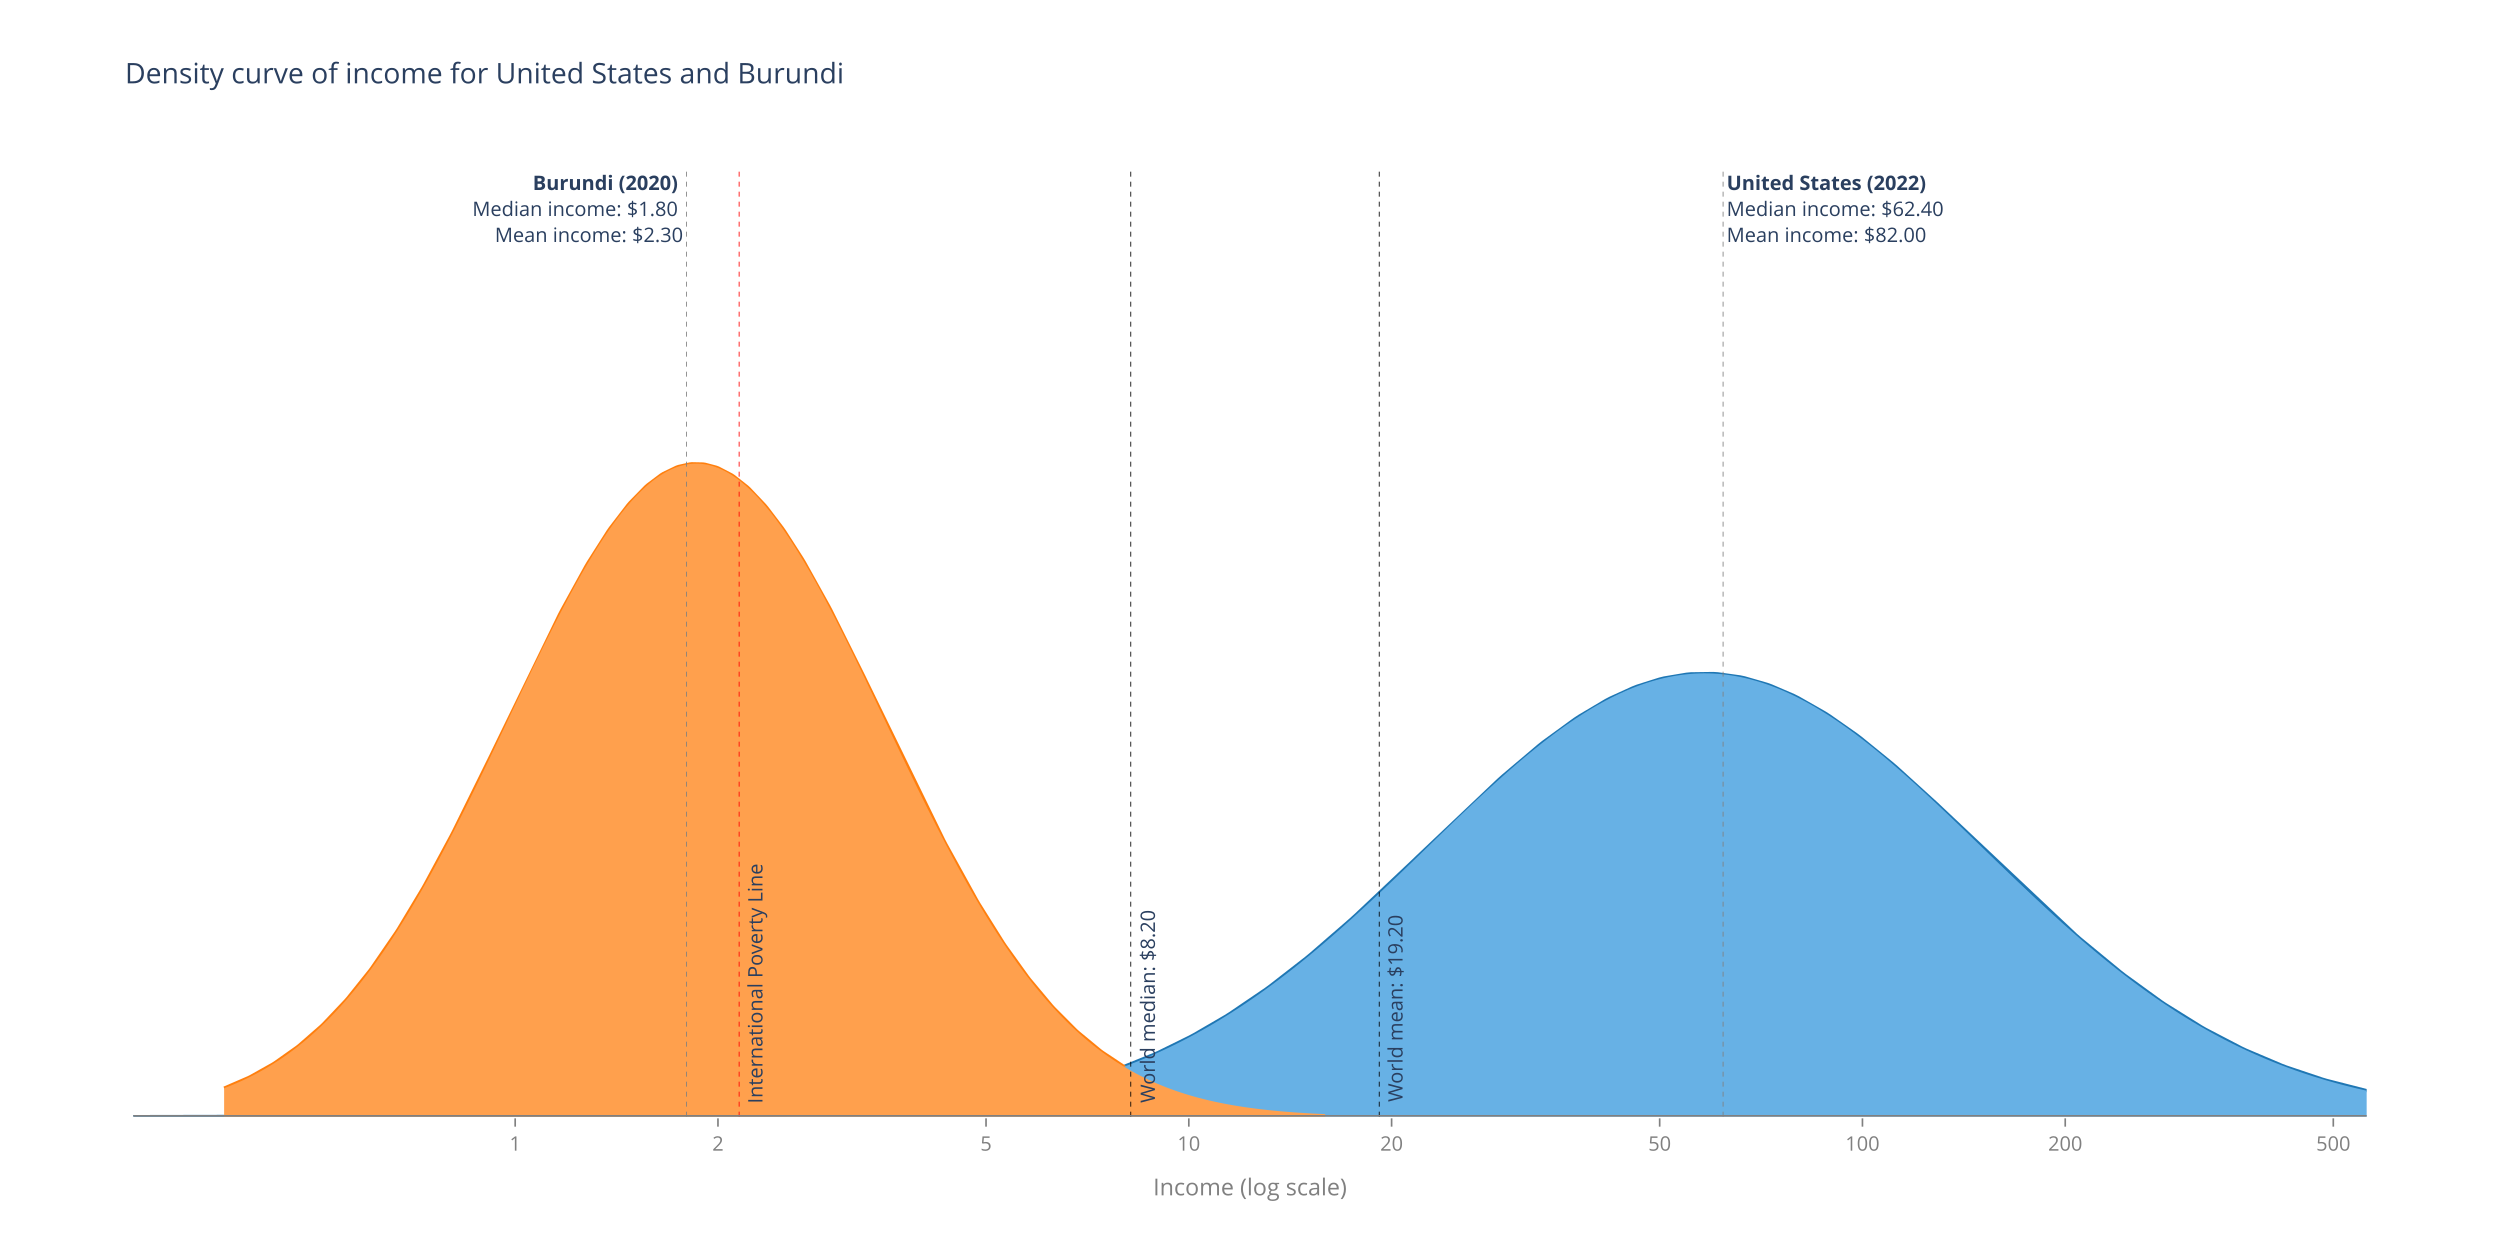
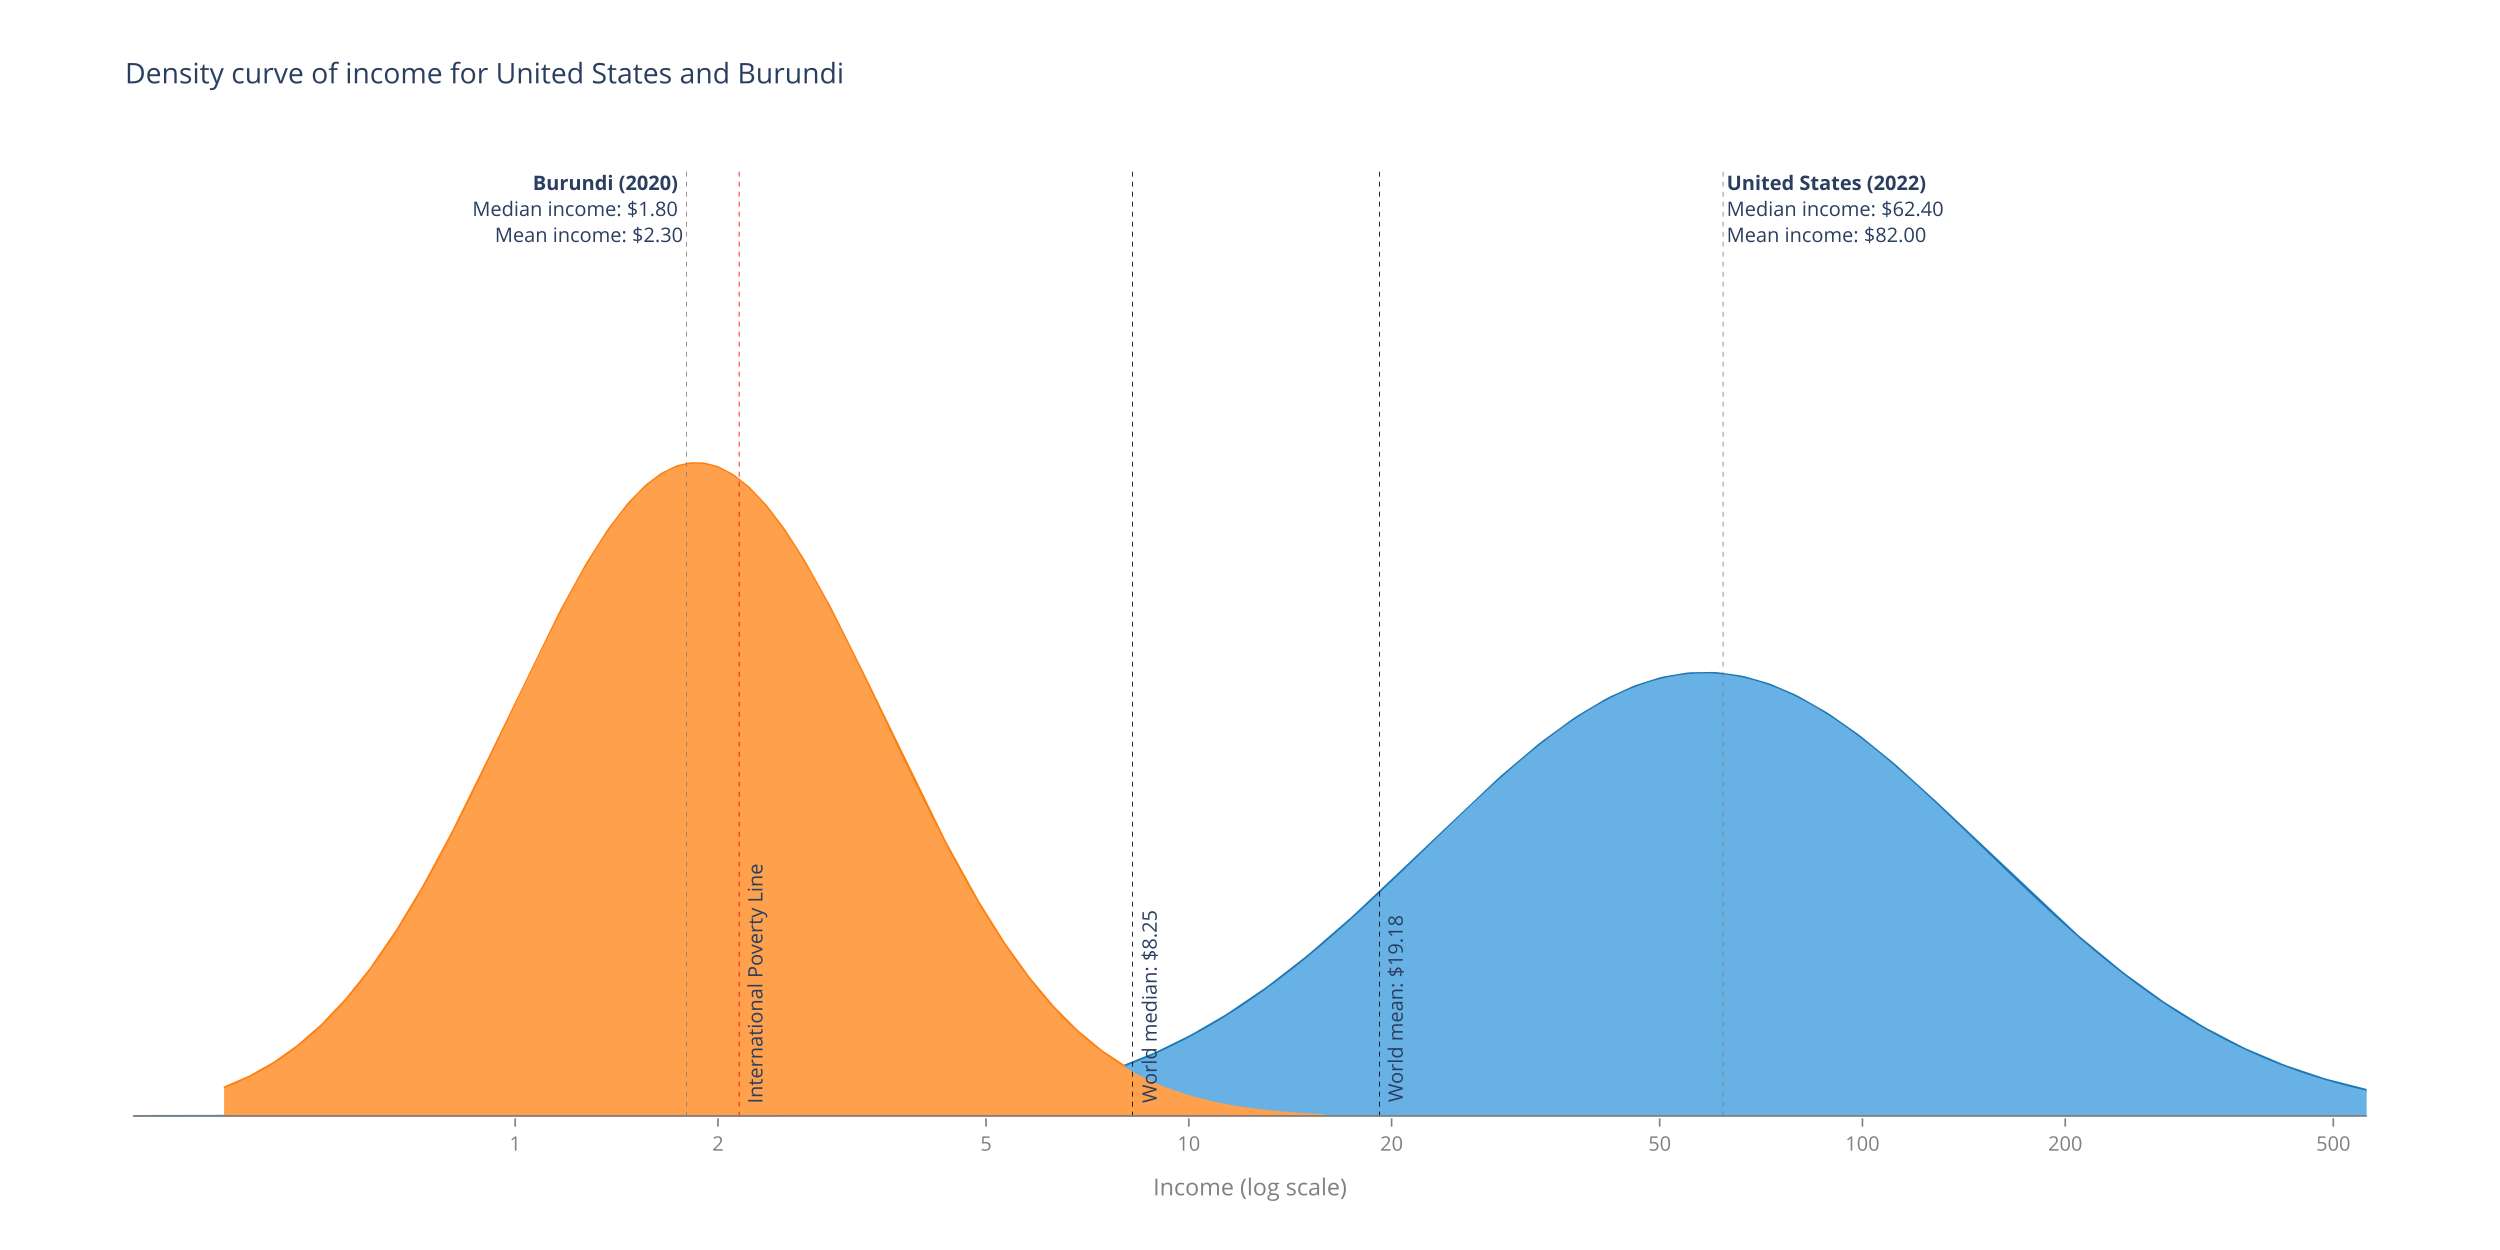
<svg xmlns="http://www.w3.org/2000/svg" class="main-svg" width="1500" height="750" style="" viewBox="0 0 1500 750">
  <rect x="0" y="0" width="1500" height="750" style="fill: rgb(255, 255, 255); fill-opacity: 1;" />
-   <defs id="defs-93bbad">
+   <defs id="defs-476a7b">
    <g class="clips">
-       <clipPath id="clip93bbadxyplot" class="plotclip">
+       <clipPath id="clip476a7bxyplot" class="plotclip">
        <rect width="1340" height="570" />
      </clipPath>
-       <clipPath class="axesclip" id="clip93bbadx">
+       <clipPath class="axesclip" id="clip476a7bx">
        <rect x="80" y="0" width="1340" height="750" />
      </clipPath>
-       <clipPath class="axesclip" id="clip93bbady">
+       <clipPath class="axesclip" id="clip476a7by">
        <rect x="0" y="100" width="1500" height="570" />
      </clipPath>
-       <clipPath class="axesclip" id="clip93bbadxy">
+       <clipPath class="axesclip" id="clip476a7bxy">
        <rect x="80" y="100" width="1340" height="570" />
      </clipPath>
    </g>
    <g class="gradients" />
    <g class="patterns" />
  </defs>
  <g class="bglayer">
    <rect class="bg" x="80" y="100" width="1340" height="570" style="fill: rgb(0, 0, 0); fill-opacity: 0; stroke-width: 0;" />
  </g>
  <g class="layer-below">
    <g class="imagelayer" />
    <g class="shapelayer" />
  </g>
  <g class="cartesianlayer">
    <g class="subplot xy">
      <g class="layer-subplot">
        <g class="shapelayer" />
        <g class="imagelayer" />
      </g>
      <g class="minor-gridlayer">
        <g class="x" />
        <g class="y" />
      </g>
      <g class="gridlayer">
        <g class="x">
          <path class="xgrid crisp" transform="translate(309.11,0)" d="M0,100v570" style="stroke: rgb(255, 255, 255); stroke-opacity: 1; stroke-width: 1px;" />
          <path class="xgrid crisp" transform="translate(430.78,0)" d="M0,100v570" style="stroke: rgb(255, 255, 255); stroke-opacity: 1; stroke-width: 1px;" />
          <path class="xgrid crisp" transform="translate(591.62,0)" d="M0,100v570" style="stroke: rgb(255, 255, 255); stroke-opacity: 1; stroke-width: 1px;" />
          <path class="xgrid crisp" transform="translate(713.29,0)" d="M0,100v570" style="stroke: rgb(255, 255, 255); stroke-opacity: 1; stroke-width: 1px;" />
          <path class="xgrid crisp" transform="translate(834.96,0)" d="M0,100v570" style="stroke: rgb(255, 255, 255); stroke-opacity: 1; stroke-width: 1px;" />
          <path class="xgrid crisp" transform="translate(995.8,0)" d="M0,100v570" style="stroke: rgb(255, 255, 255); stroke-opacity: 1; stroke-width: 1px;" />
          <path class="xgrid crisp" transform="translate(1117.47,0)" d="M0,100v570" style="stroke: rgb(255, 255, 255); stroke-opacity: 1; stroke-width: 1px;" />
          <path class="xgrid crisp" transform="translate(1239.14,0)" d="M0,100v570" style="stroke: rgb(255, 255, 255); stroke-opacity: 1; stroke-width: 1px;" />
          <path class="xgrid crisp" transform="translate(1399.98,0)" d="M0,100v570" style="stroke: rgb(255, 255, 255); stroke-opacity: 1; stroke-width: 1px;" />
        </g>
        <g class="y" />
      </g>
      <g class="zerolinelayer" />
      <g class="layer-between">
        <g class="shapelayer" />
        <g class="imagelayer" />
      </g>
      <path class="xlines-below" />
      <path class="ylines-below" />
      <g class="overlines-below" />
      <g class="xaxislayer-below" />
      <g class="yaxislayer-below" />
      <g class="overaxes-below" />
      <g class="overplot">
-         <g class="xy" transform="translate(80,100)" clip-path="url(#clip93bbadxyplot)">
+         <g class="xy" transform="translate(80,100)" clip-path="url(#clip476a7bxyplot)">
          <g class="scatterlayer mlayer">
-             <g class="trace scatter trace3a36ff" style="stroke-miterlimit: 2; opacity: 1;">
+             <g class="trace scatter trace853411" style="stroke-miterlimit: 2; opacity: 1;">
              <g class="fills" />
              <g class="errorbars" />
              <g class="lines">
                <path class="js-line" d="M0,570L370.58,569.26L373.27,569.22L429.66,567.66L432.34,567.55L475.31,564.78L478,564.53L510.22,560.81L512.91,560.42L539.76,555.67L542.44,555.1L563.93,549.87L566.61,549.12L588.1,542.31L590.78,541.35L612.26,532.71L614.95,531.5L633.75,522.25L636.43,520.81L655.23,509.88L657.92,508.19L679.4,493.61L682.08,491.65L703.57,474.96L706.25,472.75L730.42,451.8L733.11,449.36L768.02,416.43L770.7,413.84L819.04,368.04L821.72,365.64L843.21,347.46L845.89,345.33L864.69,331.64L867.37,329.87L883.49,320.31L886.17,318.91L899.6,312.79L902.28,311.75L915.71,307.5L918.4,306.84L931.82,304.59L934.51,304.34L947.94,304.14L950.62,304.31L964.05,306.17L966.73,306.74L980.16,310.61L982.85,311.58L996.27,317.35L998.96,318.69L1015.07,327.87L1017.76,329.59L1033.87,340.88L1036.55,342.92L1055.35,358.22L1058.04,360.54L1082.2,382.48L1084.89,385.02L1165.45,460.95L1168.14,463.29L1192.3,483.19L1194.99,485.27L1216.47,500.85L1219.16,502.66L1240.64,516.06L1243.33,517.6L1264.81,528.8L1267.5,530.07L1288.98,539.18L1291.66,540.2L1313.15,547.43L1315.83,548.23L1340,554.42" style="vector-effect: none; fill: none; stroke: rgb(31, 119, 180); stroke-opacity: 1; stroke-width: 2px; opacity: 1;" />
              </g>
              <g class="points" />
              <g class="text" />
            </g>
-             <g class="trace scatter trace9b4021" style="stroke-miterlimit: 2; opacity: 1;">
+             <g class="trace scatter trace7009c1" style="stroke-miterlimit: 2; opacity: 1;">
              <g class="fills" />
              <g class="errorbars" />
              <g class="lines">
                <path class="js-line" d="M54.47,552.91L69.03,546.62L70.35,545.96L83.59,538.53L84.92,537.69L98.16,528.33L99.48,527.29L112.72,515.73L114.04,514.46L127.28,500.49L128.61,498.97L141.85,482.43L143.17,480.64L157.73,459.44L159.06,457.37L173.62,433.13L174.94,430.8L190.83,401.32L192.16,398.75L214.66,353.16L215.99,350.4L255.7,268.78L257.03,266.24L271.59,239.78L272.92,237.53L284.83,218.81L286.15,216.91L296.75,203.12L298.07,201.58L307.34,192.11L308.66,190.95L316.6,184.99L317.93,184.17L325.87,180.35L327.2,179.9L333.82,178.43L335.14,178.29L341.76,178.43L343.08,178.61L349.7,180.35L351.03,180.85L358.97,184.98L360.29,185.85L368.24,192.11L369.56,193.32L378.83,203.11L380.15,204.69L389.42,216.9L390.74,218.8L401.34,235.31L402.66,237.52L417.22,263.7L418.55,266.22L438.41,306.06L439.73,308.81L486.07,403.86L487.39,406.4L505.93,439.99L507.25,442.24L521.81,465.49L523.14,467.47L536.38,485.92L537.7,487.63L550.94,503.46L552.26,504.91L565.5,518.21L566.83,519.41L580.07,530.35L581.39,531.33L594.63,540.14L595.95,540.92L610.52,548.5L611.84,549.1L626.4,554.82L627.73,555.26L643.62,559.81L644.94,560.13L663.47,563.76L664.8,563.96L687.3,566.67L688.63,566.79L715.11,568.49" style="vector-effect: none; fill: none; stroke: rgb(255, 127, 14); stroke-opacity: 1; stroke-width: 2px; opacity: 1;" />
              </g>
              <g class="points" />
              <g class="text" />
            </g>
-             <g class="trace scatter trace528611" style="stroke-miterlimit: 2;">
+             <g class="trace scatter trace652472" style="stroke-miterlimit: 2;">
              <g class="fills">
                <g>
                  <path class="js-fill" d="M1340,570L0,570L0,570L2.69,570L5.37,570L8.06,570L10.74,570L13.43,570L16.11,570L18.8,570L21.48,570L24.17,570L26.85,570L29.54,570L32.22,570L34.91,570L37.6,570L40.28,570L42.97,570L45.65,570L48.34,570L51.02,570L53.71,570L56.39,570L59.08,570L61.76,570L64.45,570L67.13,570L69.82,570L72.51,570L75.19,570L77.88,570L80.56,570L83.25,570L85.93,570L88.62,570L91.3,570L93.99,570L96.67,570L99.36,570L102.04,570L104.73,570L107.41,570L110.1,570L112.79,570L115.47,570L118.16,570L120.84,570L123.53,570L126.21,570L128.9,570L131.58,570L134.27,570L136.95,570L139.64,570L142.32,570L145.01,570L147.7,570L150.38,570L153.07,570L155.75,570L158.44,570L161.12,570L163.81,570L166.49,569.99L169.18,569.99L171.86,569.99L174.55,569.99L177.23,569.99L179.92,569.99L182.61,569.99L185.29,569.99L187.98,569.99L190.66,569.99L193.35,569.99L196.03,569.99L198.72,569.99L201.4,569.99L204.09,569.99L206.77,569.98L209.46,569.98L212.14,569.98L214.83,569.98L217.52,569.98L220.2,569.98L222.89,569.98L225.57,569.97L228.26,569.97L230.94,569.97L233.63,569.97L236.31,569.97L239,569.96L241.68,569.96L244.37,569.96L247.05,569.96L249.74,569.95L252.42,569.95L255.11,569.95L257.8,569.94L260.48,569.94L263.17,569.93L265.85,569.93L268.54,569.93L271.22,569.92L273.91,569.91L276.59,569.91L279.28,569.9L281.96,569.9L284.65,569.89L287.33,569.88L290.02,569.88L292.71,569.87L295.39,569.86L298.08,569.85L300.76,569.84L303.45,569.83L306.13,569.82L308.82,569.81L311.5,569.79L314.19,569.78L316.87,569.77L319.56,569.75L322.24,569.74L324.93,569.72L327.62,569.71L330.3,569.69L332.99,569.67L335.67,569.65L338.36,569.63L341.04,569.6L343.73,569.58L346.41,569.56L349.1,569.53L351.78,569.5L354.47,569.47L357.15,569.44L359.84,569.41L362.53,569.38L365.21,569.34L367.9,569.3L370.58,569.26L373.27,569.22L375.95,569.18L378.64,569.13L381.32,569.08L384.01,569.03L386.69,568.98L389.38,568.92L392.06,568.86L394.75,568.8L397.43,568.74L400.12,568.67L402.81,568.6L405.49,568.52L408.18,568.44L410.86,568.36L413.55,568.27L416.23,568.18L418.92,568.09L421.6,567.99L424.29,567.89L426.97,567.78L429.66,567.66L432.34,567.55L435.03,567.42L437.72,567.29L440.4,567.16L443.09,567.02L445.77,566.87L448.46,566.72L451.14,566.56L453.83,566.39L456.51,566.22L459.2,566.03L461.88,565.84L464.57,565.65L467.25,565.44L469.94,565.23L472.63,565.01L475.31,564.78L478,564.53L480.68,564.28L483.37,564.02L486.05,563.75L488.74,563.47L491.42,563.18L494.11,562.88L496.79,562.56L499.48,562.24L502.16,561.9L504.85,561.55L507.54,561.18L510.22,560.81L512.91,560.42L515.59,560.01L518.28,559.59L520.96,559.16L523.65,558.71L526.33,558.24L529.02,557.76L531.7,557.26L534.39,556.75L537.07,556.22L539.76,555.67L542.44,555.1L545.13,554.52L547.82,553.91L550.5,553.29L553.19,552.65L555.87,551.98L558.56,551.3L561.24,550.6L563.93,549.87L566.61,549.12L569.3,548.35L571.98,547.56L574.67,546.75L577.35,545.91L580.04,545.05L582.73,544.16L585.41,543.25L588.1,542.31L590.78,541.35L593.47,540.36L596.15,539.35L598.84,538.31L601.52,537.25L604.21,536.15L606.89,535.03L609.58,533.88L612.26,532.71L614.95,531.5L617.64,530.27L620.32,529.01L623.01,527.71L625.69,526.39L628.38,525.04L631.06,523.66L633.75,522.25L636.43,520.81L639.12,519.34L641.8,517.84L644.49,516.31L647.17,514.75L649.86,513.15L652.55,511.53L655.23,509.88L657.92,508.19L660.6,506.47L663.29,504.73L665.97,502.95L668.66,501.14L671.34,499.3L674.03,497.44L676.71,495.54L679.4,493.61L682.08,491.65L684.77,489.66L687.45,487.65L690.14,485.6L692.83,483.53L695.51,481.43L698.2,479.3L700.88,477.14L703.57,474.96L706.25,472.75L708.94,470.51L711.62,468.26L714.31,465.97L716.99,463.66L719.68,461.33L722.36,458.98L725.05,456.61L727.74,454.21L730.42,451.8L733.11,449.36L735.79,446.91L738.48,444.44L741.16,441.96L743.85,439.45L746.53,436.94L749.22,434.41L751.9,431.87L754.59,429.32L757.27,426.76L759.96,424.18L762.65,421.61L765.33,419.02L768.02,416.43L770.7,413.84L773.39,411.24L776.07,408.64L778.76,406.04L781.44,403.45L784.13,400.85L786.81,398.26L789.5,395.68L792.18,393.1L794.87,390.53L797.56,387.98L800.24,385.43L802.93,382.89L805.61,380.37L808.3,377.87L810.98,375.38L813.67,372.92L816.35,370.47L819.04,368.04L821.72,365.64L824.41,363.26L827.09,360.91L829.78,358.59L832.46,356.3L835.15,354.04L837.84,351.81L840.52,349.62L843.21,347.46L845.89,345.33L848.58,343.25L851.26,341.21L853.95,339.21L856.63,337.25L859.32,335.33L862,333.47L864.69,331.64L867.37,329.87L870.06,328.15L872.75,326.47L875.43,324.85L878.12,323.28L880.8,321.77L883.49,320.31L886.17,318.91L888.86,317.57L891.54,316.28L894.23,315.06L896.91,313.89L899.6,312.79L902.28,311.75L904.97,310.77L907.66,309.85L910.34,309L913.03,308.22L915.71,307.5L918.4,306.84L921.08,306.26L923.77,305.74L926.45,305.29L929.14,304.9L931.82,304.59L934.51,304.34L937.19,304.16L939.88,304.05L942.57,304.01L945.25,304.04L947.94,304.14L950.62,304.31L953.31,304.54L955.99,304.85L958.68,305.22L961.36,305.66L964.05,306.17L966.73,306.74L969.42,307.39L972.1,308.1L974.79,308.87L977.48,309.71L980.16,310.61L982.85,311.58L985.53,312.61L988.22,313.71L990.9,314.86L993.59,316.08L996.27,317.35L998.96,318.69L1001.64,320.08L1004.33,321.53L1007.01,323.04L1009.7,324.59L1012.38,326.21L1015.07,327.87L1017.76,329.59L1020.44,331.35L1023.13,333.17L1025.81,335.03L1028.5,336.94L1031.18,338.89L1033.87,340.88L1036.55,342.92L1039.24,344.99L1041.92,347.11L1044.61,349.26L1047.29,351.45L1049.98,353.67L1052.67,355.93L1055.35,358.22L1058.04,360.54L1060.72,362.88L1063.41,365.25L1066.09,367.65L1068.78,370.07L1071.46,372.52L1074.15,374.98L1076.83,377.47L1079.52,379.97L1082.2,382.48L1084.89,385.02L1087.58,387.56L1090.26,390.12L1092.95,392.69L1095.63,395.26L1098.32,397.85L1101,400.43L1103.69,403.03L1106.37,405.62L1109.06,408.22L1111.74,410.82L1114.43,413.42L1117.11,416.01L1119.8,418.6L1122.49,421.19L1125.17,423.77L1127.86,426.34L1130.54,428.9L1133.23,431.46L1135.91,434L1138.6,436.53L1141.28,439.05L1143.97,441.55L1146.65,444.04L1149.34,446.51L1152.02,448.97L1154.71,451.4L1157.39,453.82L1160.08,456.22L1162.77,458.6L1165.45,460.95L1168.14,463.29L1170.82,465.6L1173.51,467.89L1176.19,470.15L1178.88,472.39L1181.56,474.6L1184.25,476.79L1186.93,478.95L1189.62,481.08L1192.3,483.19L1194.99,485.27L1197.68,487.32L1200.36,489.34L1203.05,491.33L1205.73,493.29L1208.42,495.23L1211.1,497.13L1213.79,499L1216.47,500.85L1219.16,502.66L1221.84,504.44L1224.53,506.19L1227.21,507.92L1229.9,509.61L1232.59,511.26L1235.27,512.89L1237.96,514.49L1240.64,516.06L1243.33,517.6L1246.01,519.1L1248.7,520.58L1251.38,522.02L1254.07,523.44L1256.75,524.82L1259.44,526.18L1262.12,527.5L1264.81,528.8L1267.5,530.07L1270.18,531.3L1272.87,532.51L1275.55,533.69L1278.24,534.85L1280.92,535.97L1283.61,537.07L1286.29,538.14L1288.98,539.18L1291.66,540.2L1294.35,541.19L1297.03,542.16L1299.72,543.1L1302.4,544.01L1305.09,544.9L1307.78,545.77L1310.46,546.61L1313.15,547.43L1315.83,548.23L1318.52,549L1321.2,549.75L1323.89,550.48L1326.57,551.19L1329.26,551.88L1331.94,552.54L1334.63,553.19L1337.31,553.81L1340,554.42" style="fill: rgb(103, 177, 229); fill-opacity: 1; stroke-width: 0;" />
                </g>
              </g>
              <g class="errorbars" />
              <g class="lines" />
              <g class="points" />
              <g class="text" />
            </g>
-             <g class="trace scatter trace6f727e" style="stroke-miterlimit: 2;">
+             <g class="trace scatter trace5b4f53" style="stroke-miterlimit: 2;">
              <g class="fills">
                <g>
                  <path class="js-fill" d="M715.11,570L54.47,570L54.47,552.91L55.79,552.41L57.11,551.89L58.44,551.36L59.76,550.81L61.09,550.26L62.41,549.68L63.73,549.1L65.06,548.5L66.38,547.89L67.71,547.26L69.03,546.62L70.35,545.96L71.68,545.29L73,544.6L74.33,543.9L75.65,543.18L76.97,542.45L78.3,541.7L79.62,540.93L80.95,540.14L82.27,539.34L83.59,538.53L84.92,537.69L86.24,536.84L87.57,535.97L88.89,535.08L90.21,534.17L91.54,533.24L92.86,532.3L94.18,531.33L95.51,530.35L96.83,529.35L98.16,528.33L99.48,527.29L100.8,526.22L102.13,525.14L103.45,524.04L104.78,522.92L106.1,521.77L107.42,520.61L108.75,519.42L110.07,518.21L111.4,516.98L112.72,515.73L114.04,514.46L115.37,513.16L116.69,511.85L118.02,510.51L119.34,509.14L120.66,507.76L121.99,506.35L123.31,504.92L124.64,503.47L125.96,501.99L127.28,500.49L128.61,498.97L129.93,497.42L131.25,495.85L132.58,494.25L133.9,492.63L135.23,490.99L136.55,489.33L137.87,487.64L139.2,485.92L140.52,484.19L141.85,482.43L143.17,480.64L144.49,478.83L145.82,477L147.14,475.14L148.47,473.26L149.79,471.36L151.11,469.43L152.44,467.48L153.76,465.5L155.09,463.5L156.41,461.48L157.73,459.44L159.06,457.37L160.38,455.28L161.71,453.16L163.03,451.02L164.35,448.86L165.68,446.68L167,444.48L168.32,442.25L169.65,440L170.97,437.73L172.3,435.44L173.62,433.13L174.94,430.8L176.27,428.45L177.59,426.08L178.92,423.68L180.24,421.27L181.56,418.84L182.89,416.39L184.21,413.92L185.54,411.44L186.86,408.93L188.18,406.41L189.51,403.88L190.83,401.32L192.16,398.75L193.48,396.17L194.8,393.57L196.13,390.96L197.45,388.33L198.78,385.69L200.1,383.03L201.42,380.37L202.75,377.69L204.07,375L205.39,372.3L206.72,369.59L208.04,366.87L209.37,364.15L210.69,361.41L212.01,358.67L213.34,355.92L214.66,353.16L215.99,350.4L217.31,347.63L218.63,344.86L219.96,342.09L221.28,339.31L222.61,336.54L223.93,333.76L225.25,330.98L226.58,328.2L227.9,325.42L229.23,322.64L230.55,319.87L231.87,317.1L233.2,314.33L234.52,311.57L235.85,308.82L237.17,306.07L238.49,303.33L239.82,300.6L241.14,297.88L242.46,295.16L243.79,292.46L245.11,289.77L246.44,287.1L247.76,284.43L249.08,281.78L250.41,279.15L251.73,276.53L253.06,273.93L254.38,271.35L255.7,268.78L257.03,266.24L258.35,263.71L259.68,261.21L261,258.73L262.32,256.27L263.65,253.84L264.97,251.43L266.3,249.04L267.62,246.68L268.94,244.35L270.27,242.05L271.59,239.78L272.92,237.53L274.24,235.32L275.56,233.14L276.89,230.99L278.21,228.87L279.53,226.79L280.86,224.74L282.18,222.73L283.51,220.75L284.83,218.81L286.15,216.91L287.48,215.04L288.8,213.21L290.13,211.43L291.45,209.68L292.77,207.98L294.1,206.31L295.42,204.69L296.75,203.12L298.07,201.58L299.39,200.09L300.72,198.65L302.04,197.25L303.37,195.89L304.69,194.59L306.01,193.33L307.34,192.11L308.66,190.95L309.99,189.83L311.31,188.76L312.63,187.74L313.96,186.78L315.28,185.86L316.6,184.99L317.93,184.17L319.25,183.41L320.58,182.69L321.9,182.03L323.22,181.42L324.55,180.86L325.87,180.35L327.2,179.9L328.52,179.5L329.84,179.15L331.17,178.86L332.49,178.61L333.82,178.43L335.14,178.29L336.46,178.21L337.79,178.19L339.11,178.21L340.44,178.29L341.76,178.43L343.08,178.61L344.41,178.85L345.73,179.15L347.06,179.5L348.38,179.9L349.7,180.35L351.03,180.85L352.35,181.41L353.67,182.02L355,182.69L356.32,183.4L357.65,184.17L358.97,184.98L360.29,185.85L361.62,186.77L362.94,187.74L364.27,188.76L365.59,189.83L366.91,190.94L368.24,192.11L369.56,193.32L370.89,194.58L372.21,195.89L373.53,197.24L374.86,198.64L376.18,200.08L377.51,201.57L378.83,203.11L380.15,204.69L381.48,206.31L382.8,207.97L384.13,209.67L385.45,211.42L386.77,213.21L388.1,215.03L389.42,216.9L390.74,218.8L392.07,220.74L393.39,222.72L394.72,224.73L396.04,226.78L397.36,228.86L398.69,230.98L400.01,233.13L401.34,235.31L402.66,237.52L403.98,239.77L405.31,242.04L406.63,244.34L407.96,246.67L409.28,249.03L410.6,251.41L411.93,253.82L413.25,256.26L414.58,258.72L415.9,261.2L417.22,263.7L418.55,266.22L419.87,268.77L421.2,271.33L422.52,273.92L423.84,276.52L425.17,279.14L426.49,281.77L427.81,284.42L429.14,287.08L430.46,289.76L431.79,292.45L433.11,295.15L434.43,297.86L435.76,300.59L437.08,303.32L438.41,306.06L439.73,308.81L441.05,311.56L442.38,314.32L443.7,317.09L445.03,319.86L446.35,322.63L447.67,325.4L449,328.18L450.32,330.96L451.65,333.74L452.97,336.52L454.29,339.3L455.62,342.08L456.94,344.85L458.27,347.62L459.59,350.39L460.91,353.15L462.24,355.9L463.56,358.65L464.88,361.4L466.21,364.13L467.53,366.86L468.86,369.58L470.18,372.29L471.5,374.99L472.83,377.68L474.15,380.35L475.48,383.02L476.8,385.67L478.12,388.32L479.45,390.94L480.77,393.56L482.1,396.16L483.42,398.74L484.74,401.31L486.07,403.86L487.39,406.4L488.72,408.92L490.04,411.43L491.36,413.91L492.69,416.38L494.01,418.83L495.34,421.26L496.66,423.67L497.98,426.06L499.31,428.44L500.63,430.79L501.95,433.12L503.28,435.43L504.6,437.72L505.93,439.99L507.25,442.24L508.57,444.47L509.9,446.67L511.22,448.85L512.55,451.01L513.87,453.15L515.19,455.26L516.52,457.36L517.84,459.43L519.17,461.47L520.49,463.49L521.81,465.49L523.14,467.47L524.46,469.42L525.79,471.35L527.11,473.25L528.43,475.13L529.76,476.99L531.08,478.82L532.41,480.63L533.73,482.42L535.05,484.18L536.38,485.92L537.7,487.63L539.02,489.32L540.35,490.98L541.67,492.63L543,494.24L544.32,495.84L545.64,497.41L546.97,498.96L548.29,500.48L549.62,501.98L550.94,503.46L552.26,504.91L553.59,506.34L554.91,507.75L556.24,509.14L557.56,510.5L558.88,511.84L560.21,513.16L561.53,514.45L562.86,515.73L564.18,516.98L565.5,518.21L566.83,519.41L568.15,520.6L569.48,521.77L570.8,522.91L572.12,524.03L573.45,525.14L574.77,526.22L576.09,527.28L577.42,528.32L578.74,529.34L580.07,530.35L581.39,531.33L582.71,532.29L584.04,533.24L585.36,534.16L586.69,535.07L588.01,535.96L589.33,536.83L590.66,537.69L591.98,538.52L593.31,539.34L594.63,540.14L595.95,540.92L597.28,541.69L598.6,542.44L599.93,543.18L601.25,543.9L602.57,544.6L603.9,545.29L605.22,545.96L606.55,546.61L607.87,547.26L609.19,547.88L610.52,548.5L611.84,549.1L613.16,549.68L614.49,550.25L615.81,550.81L617.14,551.35L618.46,551.89L619.78,552.41L621.11,552.91L622.43,553.41L623.76,553.89L625.08,554.36L626.4,554.82L627.73,555.26L629.05,555.7L630.38,556.12L631.7,556.54L633.02,556.94L634.35,557.34L635.67,557.72L637,558.09L638.32,558.46L639.64,558.81L640.97,559.15L642.29,559.49L643.62,559.81L644.94,560.13L646.26,560.44L647.59,560.74L648.91,561.03L650.23,561.32L651.56,561.59L652.88,561.86L654.21,562.12L655.53,562.38L656.85,562.63L658.18,562.86L659.5,563.1L660.83,563.32L662.15,563.54L663.47,563.76L664.8,563.96L666.12,564.16L667.45,564.36L668.77,564.55L670.09,564.73L671.42,564.91L672.74,565.08L674.07,565.25L675.39,565.41L676.71,565.57L678.04,565.72L679.36,565.87L680.69,566.02L682.01,566.15L683.33,566.29L684.66,566.42L685.98,566.55L687.3,566.67L688.63,566.79L689.95,566.9L691.28,567.01L692.6,567.12L693.92,567.22L695.25,567.32L696.57,567.42L697.9,567.51L699.22,567.61L700.54,567.69L701.87,567.78L703.19,567.86L704.52,567.94L705.84,568.02L707.16,568.09L708.49,568.16L709.81,568.23L711.14,568.3L712.46,568.36L713.78,568.43L715.11,568.49" style="fill: rgb(255, 160, 77); fill-opacity: 1; stroke-width: 0;" />
                </g>
              </g>
              <g class="errorbars" />
              <g class="lines" />
              <g class="points" />
              <g class="text" />
            </g>
          </g>
        </g>
      </g>
      <path class="xlines-above crisp" d="" style="fill: none; stroke-width: 1px; stroke: rgb(0, 0, 0); stroke-opacity: 0;" />
      <path class="ylines-above crisp" d="M0,0" style="fill: none;" />
      <g class="overlines-above" />
      <g class="xaxislayer-above">
        <path class="xtick ticks crisp" d="M0,671v5" transform="translate(309.11,0)" style="stroke: rgb(128, 128, 128); stroke-opacity: 1; stroke-width: 1px;" />
        <path class="xtick ticks crisp" d="M0,671v5" transform="translate(430.78,0)" style="stroke: rgb(128, 128, 128); stroke-opacity: 1; stroke-width: 1px;" />
        <path class="xtick ticks crisp" d="M0,671v5" transform="translate(591.62,0)" style="stroke: rgb(128, 128, 128); stroke-opacity: 1; stroke-width: 1px;" />
        <path class="xtick ticks crisp" d="M0,671v5" transform="translate(713.29,0)" style="stroke: rgb(128, 128, 128); stroke-opacity: 1; stroke-width: 1px;" />
        <path class="xtick ticks crisp" d="M0,671v5" transform="translate(834.96,0)" style="stroke: rgb(128, 128, 128); stroke-opacity: 1; stroke-width: 1px;" />
        <path class="xtick ticks crisp" d="M0,671v5" transform="translate(995.8,0)" style="stroke: rgb(128, 128, 128); stroke-opacity: 1; stroke-width: 1px;" />
        <path class="xtick ticks crisp" d="M0,671v5" transform="translate(1117.47,0)" style="stroke: rgb(128, 128, 128); stroke-opacity: 1; stroke-width: 1px;" />
        <path class="xtick ticks crisp" d="M0,671v5" transform="translate(1239.14,0)" style="stroke: rgb(128, 128, 128); stroke-opacity: 1; stroke-width: 1px;" />
        <path class="xtick ticks crisp" d="M0,671v5" transform="translate(1399.98,0)" style="stroke: rgb(128, 128, 128); stroke-opacity: 1; stroke-width: 1px;" />
        <g class="xtick">
          <text text-anchor="middle" x="0" y="690.4" transform="translate(309.11,0)" style="font-family: 'Open Sans', verdana, arial, sans-serif; font-size: 12px; fill: rgb(128, 128, 128); fill-opacity: 1; white-space: pre; opacity: 1;">1</text>
        </g>
        <g class="xtick">
          <text text-anchor="middle" x="0" y="690.4" style="font-family: 'Open Sans', verdana, arial, sans-serif; font-size: 12px; fill: rgb(128, 128, 128); fill-opacity: 1; white-space: pre; opacity: 1;" transform="translate(430.78,0)">2</text>
        </g>
        <g class="xtick">
          <text text-anchor="middle" x="0" y="690.4" style="font-family: 'Open Sans', verdana, arial, sans-serif; font-size: 12px; fill: rgb(128, 128, 128); fill-opacity: 1; white-space: pre; opacity: 1;" transform="translate(591.62,0)">5</text>
        </g>
        <g class="xtick">
          <text text-anchor="middle" x="0" y="690.4" style="font-family: 'Open Sans', verdana, arial, sans-serif; font-size: 12px; fill: rgb(128, 128, 128); fill-opacity: 1; white-space: pre; opacity: 1;" transform="translate(713.29,0)">10</text>
        </g>
        <g class="xtick">
          <text text-anchor="middle" x="0" y="690.4" style="font-family: 'Open Sans', verdana, arial, sans-serif; font-size: 12px; fill: rgb(128, 128, 128); fill-opacity: 1; white-space: pre; opacity: 1;" transform="translate(834.96,0)">20</text>
        </g>
        <g class="xtick">
          <text text-anchor="middle" x="0" y="690.4" style="font-family: 'Open Sans', verdana, arial, sans-serif; font-size: 12px; fill: rgb(128, 128, 128); fill-opacity: 1; white-space: pre; opacity: 1;" transform="translate(995.8,0)">50</text>
        </g>
        <g class="xtick">
          <text text-anchor="middle" x="0" y="690.4" style="font-family: 'Open Sans', verdana, arial, sans-serif; font-size: 12px; fill: rgb(128, 128, 128); fill-opacity: 1; white-space: pre; opacity: 1;" transform="translate(1117.47,0)">100</text>
        </g>
        <g class="xtick">
          <text text-anchor="middle" x="0" y="690.4" style="font-family: 'Open Sans', verdana, arial, sans-serif; font-size: 12px; fill: rgb(128, 128, 128); fill-opacity: 1; white-space: pre; opacity: 1;" transform="translate(1239.14,0)">200</text>
        </g>
        <g class="xtick">
          <text text-anchor="middle" x="0" y="690.4" style="font-family: 'Open Sans', verdana, arial, sans-serif; font-size: 12px; fill: rgb(128, 128, 128); fill-opacity: 1; white-space: pre; opacity: 1;" transform="translate(1399.98,0)">500</text>
        </g>
      </g>
      <g class="yaxislayer-above" />
      <g class="overaxes-above" />
    </g>
  </g>
  <g class="polarlayer" />
  <g class="smithlayer" />
  <g class="ternarylayer" />
  <g class="geolayer" />
  <g class="funnelarealayer" />
  <g class="pielayer" />
  <g class="iciclelayer" />
  <g class="treemaplayer" />
  <g class="sunburstlayer" />
  <g class="glimages" />
-   <defs id="topdefs-93bbad">
+   <defs id="topdefs-476a7b">
    <g class="clips" />
  </defs>
  <g class="layer-above">
    <g class="imagelayer" />
    <g class="shapelayer">
-       <g class="shape-group" data-index="0" clip-path="url(#clip93bbadx)">
+       <g class="shape-group" data-index="0" clip-path="url(#clip476a7bx)">
        <path data-index="0" fill-rule="evenodd" d="M1033.85,670L1033.85,100" style="opacity: 1; stroke: rgb(128, 128, 128); stroke-opacity: 1; fill: rgb(0, 0, 0); fill-opacity: 0; stroke-dasharray: 3px, 3px; stroke-width: 0.5px;" />
      </g>
-       <g class="shape-group" data-index="1" clip-path="url(#clip93bbadx)">
+       <g class="shape-group" data-index="1" clip-path="url(#clip476a7bx)">
        <path data-index="1" fill-rule="evenodd" d="M411.89,670L411.89,100" style="opacity: 1; stroke: rgb(128, 128, 128); stroke-opacity: 1; fill: rgb(0, 0, 0); fill-opacity: 0; stroke-dasharray: 3px, 3px; stroke-width: 0.5px;" />
      </g>
-       <g class="shape-group" data-index="2" clip-path="url(#clip93bbadx)">
+       <g class="shape-group" data-index="2" clip-path="url(#clip476a7bx)">
        <path data-index="2" fill-rule="evenodd" d="M443.48,670L443.48,100" style="opacity: 1; stroke: rgb(255, 0, 0); stroke-opacity: 1; fill: rgb(0, 0, 0); fill-opacity: 0; stroke-dasharray: 3px, 3px; stroke-width: 0.5px;" />
      </g>
-       <g class="shape-group" data-index="3" clip-path="url(#clip93bbadx)">
-         <path data-index="3" fill-rule="evenodd" d="M827.54,670L827.54,100" style="opacity: 1; stroke: rgb(0, 0, 0); stroke-opacity: 1; fill: rgb(0, 0, 0); fill-opacity: 0; stroke-dasharray: 3px, 3px; stroke-width: 0.5px;" />
-       </g>
-       <g class="shape-group" data-index="4" clip-path="url(#clip93bbadx)">
-         <path data-index="4" fill-rule="evenodd" d="M678.46,670L678.46,100" style="opacity: 1; stroke: rgb(0, 0, 0); stroke-opacity: 1; fill: rgb(0, 0, 0); fill-opacity: 0; stroke-dasharray: 3px, 3px; stroke-width: 0.5px;" />
-       </g>
-       <g class="shape-group" data-index="5" clip-path="url(#clip93bbady)">
+       <g class="shape-group" data-index="3" clip-path="url(#clip476a7bx)">
+         <path data-index="3" fill-rule="evenodd" d="M827.65,670L827.65,100" style="opacity: 1; stroke: rgb(0, 0, 0); stroke-opacity: 1; fill: rgb(0, 0, 0); fill-opacity: 0; stroke-dasharray: 3px, 3px; stroke-width: 0.5px;" />
+       </g>
+       <g class="shape-group" data-index="4" clip-path="url(#clip476a7bx)">
+         <path data-index="4" fill-rule="evenodd" d="M679.52,670L679.52,100" style="opacity: 1; stroke: rgb(0, 0, 0); stroke-opacity: 1; fill: rgb(0, 0, 0); fill-opacity: 0; stroke-dasharray: 3px, 3px; stroke-width: 0.5px;" />
+       </g>
+       <g class="shape-group" data-index="5" clip-path="url(#clip476a7by)">
        <path data-index="5" fill-rule="evenodd" d="M80,670L1420,670" style="opacity: 1; stroke: rgb(128, 128, 128); stroke-opacity: 1; fill: rgb(0, 0, 0); fill-opacity: 0; stroke-width: 2px;" />
      </g>
    </g>
  </g>
  <g class="infolayer">
    <g class="g-gtitle">
      <text class="gtitle" x="75" y="50" text-anchor="start" dy="0em" style="opacity: 1; font-family: 'Open Sans', verdana, arial, sans-serif; font-size: 17px; fill: rgb(42, 63, 95); fill-opacity: 1; white-space: pre;">Density curve of income for United States and Burundi</text>
    </g>
    <g class="g-xtitle">
      <text class="xtitle" x="750" y="717.206" text-anchor="middle" style="opacity: 1; font-family: 'Open Sans', verdana, arial, sans-serif; font-size: 14px; fill: rgb(128, 128, 128); fill-opacity: 1; white-space: pre;">Income (log scale)</text>
    </g>
    <g class="annotation" data-index="0" style="opacity: 1;">
      <g class="annotation-text-g" transform="rotate(0,1106.85,125)">
        <g class="cursor-pointer" transform="translate(1034,100)">
          <rect class="bg" x="0.5" y="0.5" width="145" height="49" style="stroke-width: 1px; stroke: rgb(0, 0, 0); stroke-opacity: 0; fill: rgb(0, 0, 0); fill-opacity: 0;" />
          <text class="annotation-text" text-anchor="start" x="2" y="14" style="font-family: 'Open Sans', verdana, arial, sans-serif; font-size: 12px; fill: rgb(42, 63, 95); fill-opacity: 1; white-space: pre;">
            <tspan class="line" dy="0em" x="2" y="14">
              <tspan style="font-weight:bold">United States (2022)</tspan>
            </tspan>
            <tspan class="line" dy="1.3em" x="2" y="14">Median income: $62.40</tspan>
            <tspan class="line" dy="2.6em" x="2" y="14">Mean income: $82.00</tspan>
          </text>
        </g>
      </g>
    </g>
    <g class="annotation" data-index="1" style="opacity: 1;">
      <g class="annotation-text-g" transform="rotate(0,342.39,125)">
        <g class="cursor-pointer" transform="translate(273,100)">
          <rect class="bg" x="0.5" y="0.5" width="138" height="49" style="stroke-width: 1px; stroke: rgb(0, 0, 0); stroke-opacity: 0; fill: rgb(0, 0, 0); fill-opacity: 0;" />
          <text class="annotation-text" text-anchor="end" x="136.844" y="14" style="font-family: 'Open Sans', verdana, arial, sans-serif; font-size: 12px; fill: rgb(42, 63, 95); fill-opacity: 1; white-space: pre;">
            <tspan class="line" dy="0em" x="136.844" y="14">
              <tspan style="font-weight:bold">Burundi (2020)</tspan>
            </tspan>
            <tspan class="line" dy="1.3em" x="136.844" y="14">Median income: $1.80</tspan>
            <tspan class="line" dy="2.6em" x="136.844" y="14">Mean income: $2.30</tspan>
          </text>
        </g>
      </g>
    </g>
    <g class="annotation" data-index="2" style="opacity: 1;">
      <g class="annotation-text-g" transform="rotate(-90,452.98,589.5)">
        <g class="cursor-pointer" transform="translate(372,580)">
          <rect class="bg" x="0.5" y="0.5" width="160" height="18" style="stroke-width: 1px; stroke: rgb(0, 0, 0); stroke-opacity: 0; fill: rgb(0, 0, 0); fill-opacity: 0;" />
          <text class="annotation-text" text-anchor="middle" x="80.359" y="14" style="font-family: 'Open Sans', verdana, arial, sans-serif; font-size: 12px; fill: rgb(42, 63, 95); fill-opacity: 1; white-space: pre;">International Poverty Line</text>
        </g>
      </g>
    </g>
    <g class="annotation" data-index="3" style="opacity: 1;">
-       <g class="annotation-text-g" transform="rotate(-90,837.04,605.5)">
+       <g class="annotation-text-g" transform="rotate(-90,837.15,605.5)">
        <g class="cursor-pointer" transform="translate(773,596)">
          <rect class="bg" x="0.5" y="0.5" width="128" height="18" style="stroke-width: 1px; stroke: rgb(0, 0, 0); stroke-opacity: 0; fill: rgb(0, 0, 0); fill-opacity: 0;" />
-           <text class="annotation-text" text-anchor="middle" x="64.531" y="14" style="font-family: 'Open Sans', verdana, arial, sans-serif; font-size: 12px; fill: rgb(42, 63, 95); fill-opacity: 1; white-space: pre;">World mean: $19.20</text>
+           <text class="annotation-text" text-anchor="middle" x="64.531" y="14" style="font-family: 'Open Sans', verdana, arial, sans-serif; font-size: 12px; fill: rgb(42, 63, 95); fill-opacity: 1; white-space: pre;">World mean: $19.18</text>
        </g>
      </g>
    </g>
    <g class="annotation" data-index="4" style="opacity: 1;">
-       <g class="annotation-text-g" transform="rotate(-90,687.96,604)">
-         <g class="cursor-pointer" transform="translate(622,595)">
+       <g class="annotation-text-g" transform="rotate(-90,689.02,604)">
+         <g class="cursor-pointer" transform="translate(623,595)">
          <rect class="bg" x="0.5" y="0.5" width="131" height="18" style="stroke-width: 1px; stroke: rgb(0, 0, 0); stroke-opacity: 0; fill: rgb(0, 0, 0); fill-opacity: 0;" />
-           <text class="annotation-text" text-anchor="middle" x="66.109" y="14" style="font-family: 'Open Sans', verdana, arial, sans-serif; font-size: 12px; fill: rgb(42, 63, 95); fill-opacity: 1; white-space: pre;">World median: $8.20</text>
+           <text class="annotation-text" text-anchor="middle" x="66.109" y="14" style="font-family: 'Open Sans', verdana, arial, sans-serif; font-size: 12px; fill: rgb(42, 63, 95); fill-opacity: 1; white-space: pre;">World median: $8.25</text>
        </g>
      </g>
    </g>
  </g>
</svg>
